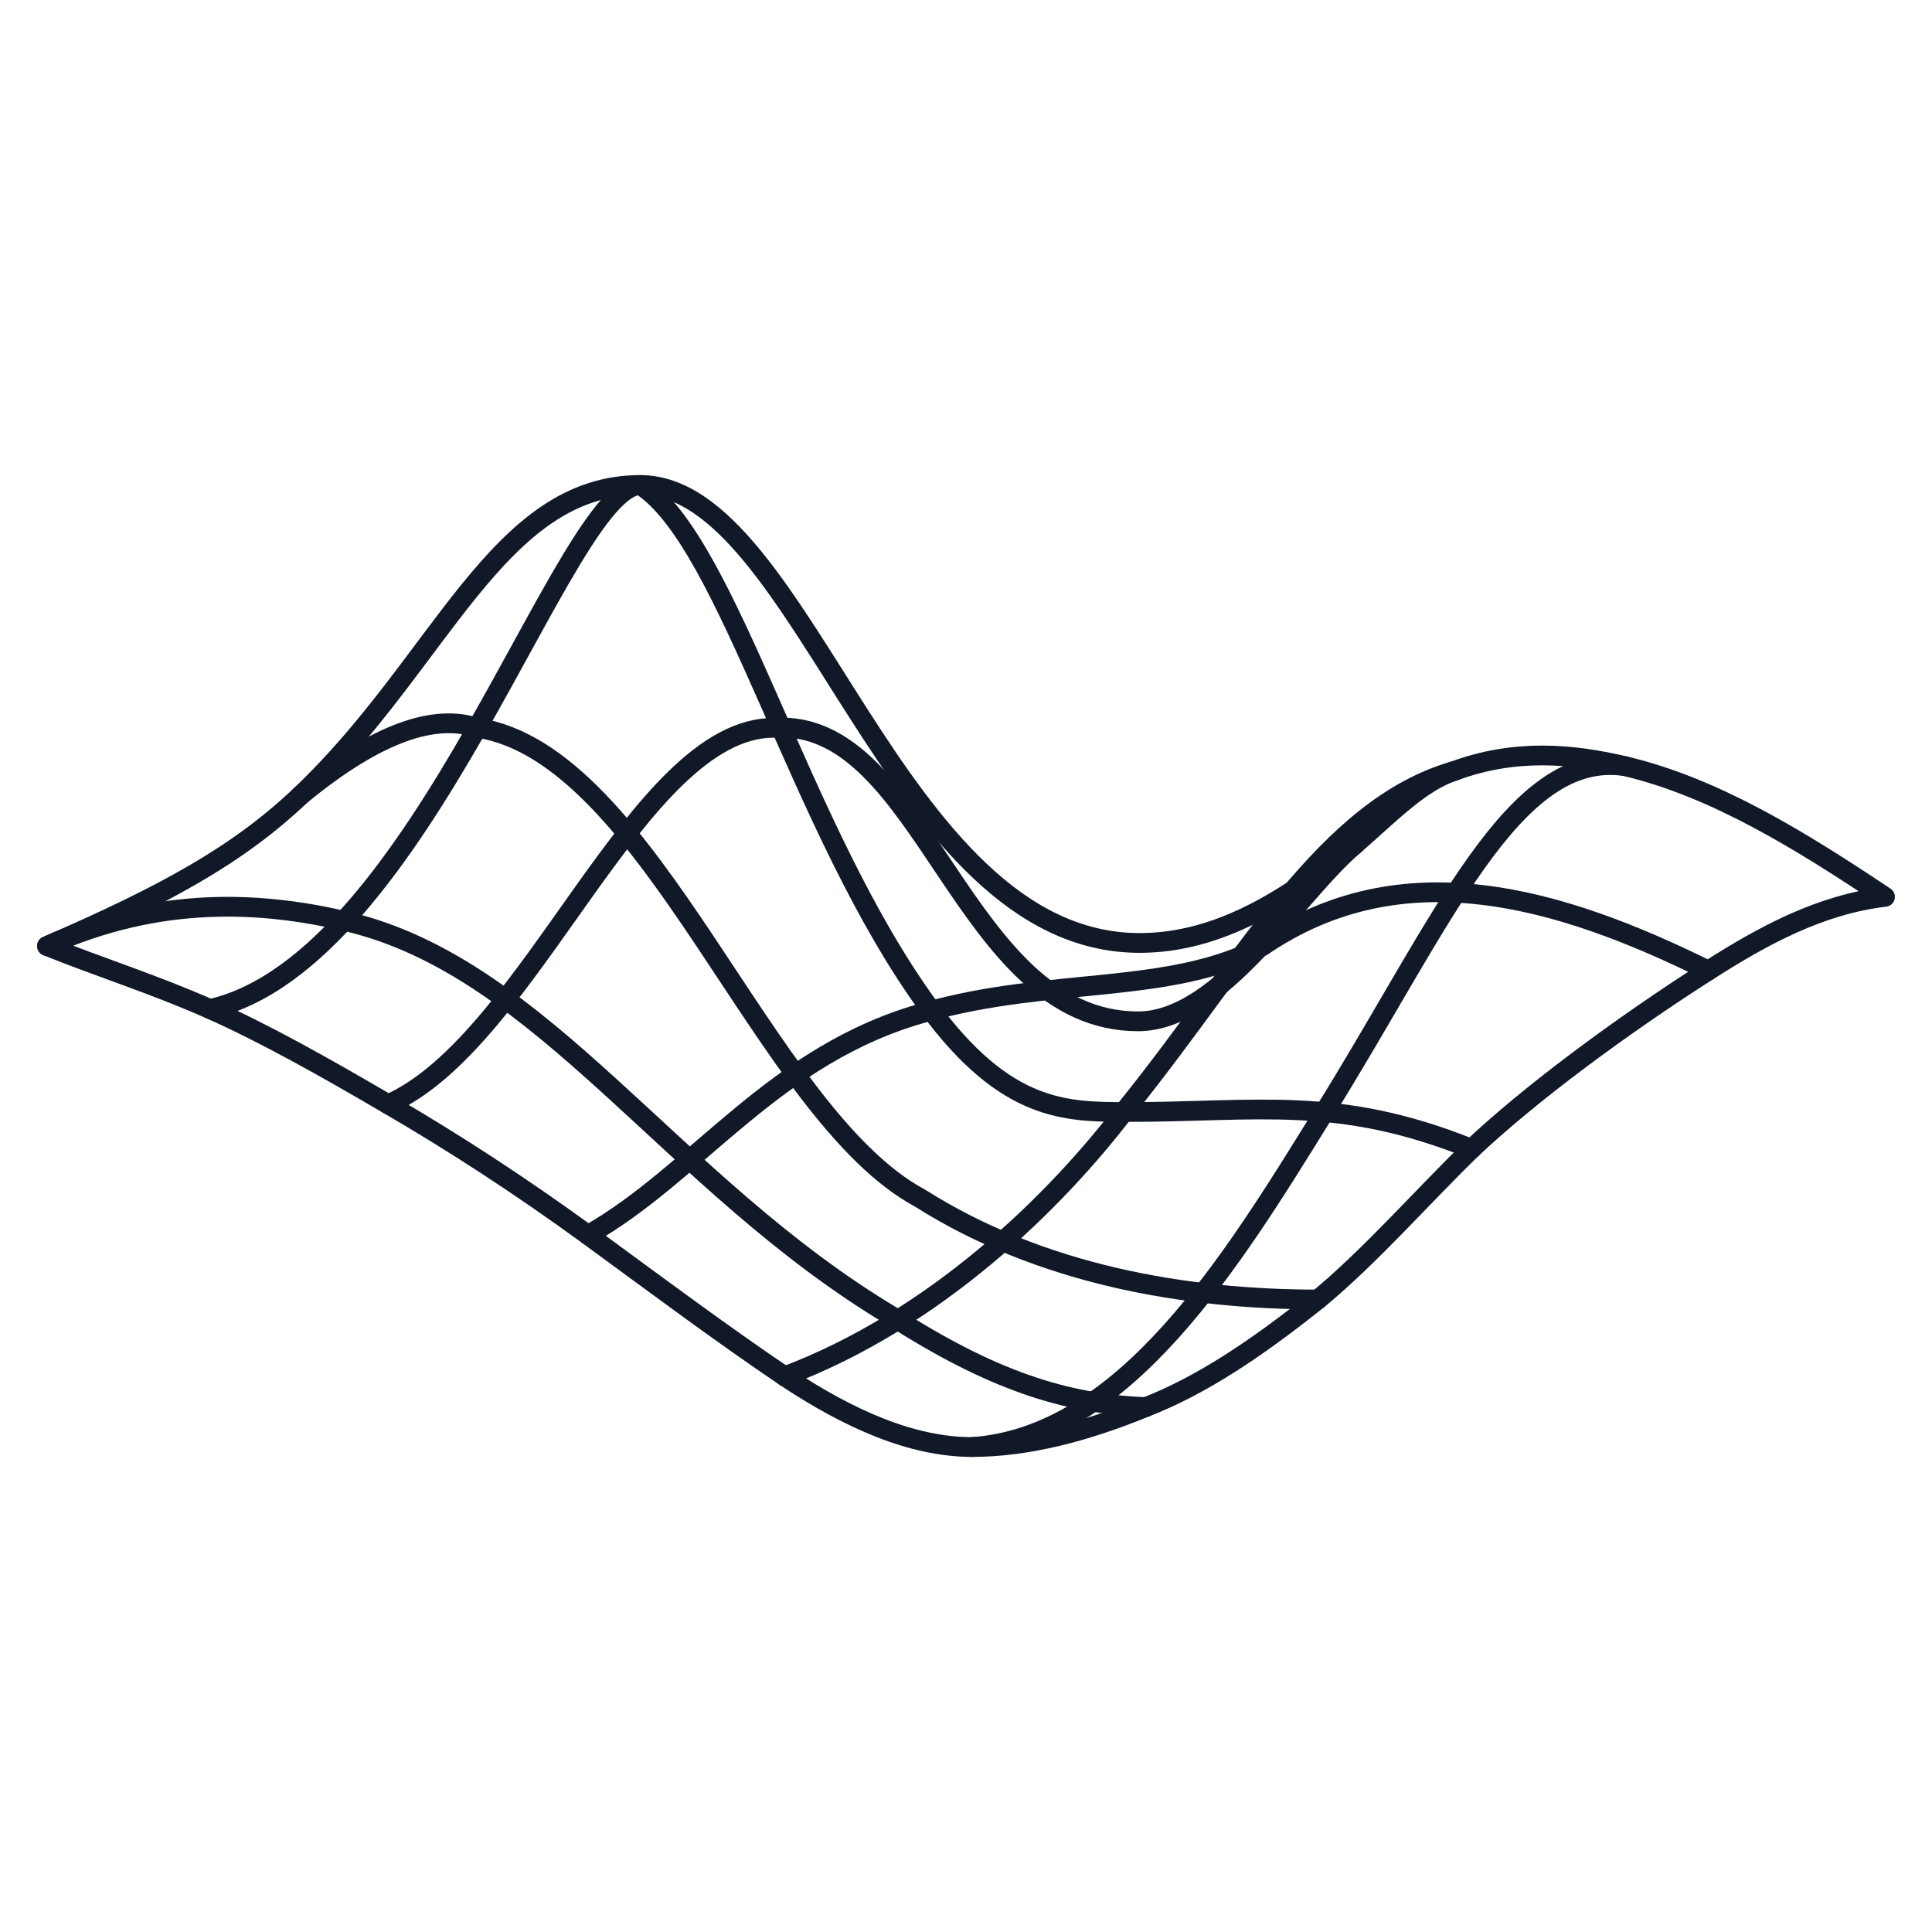
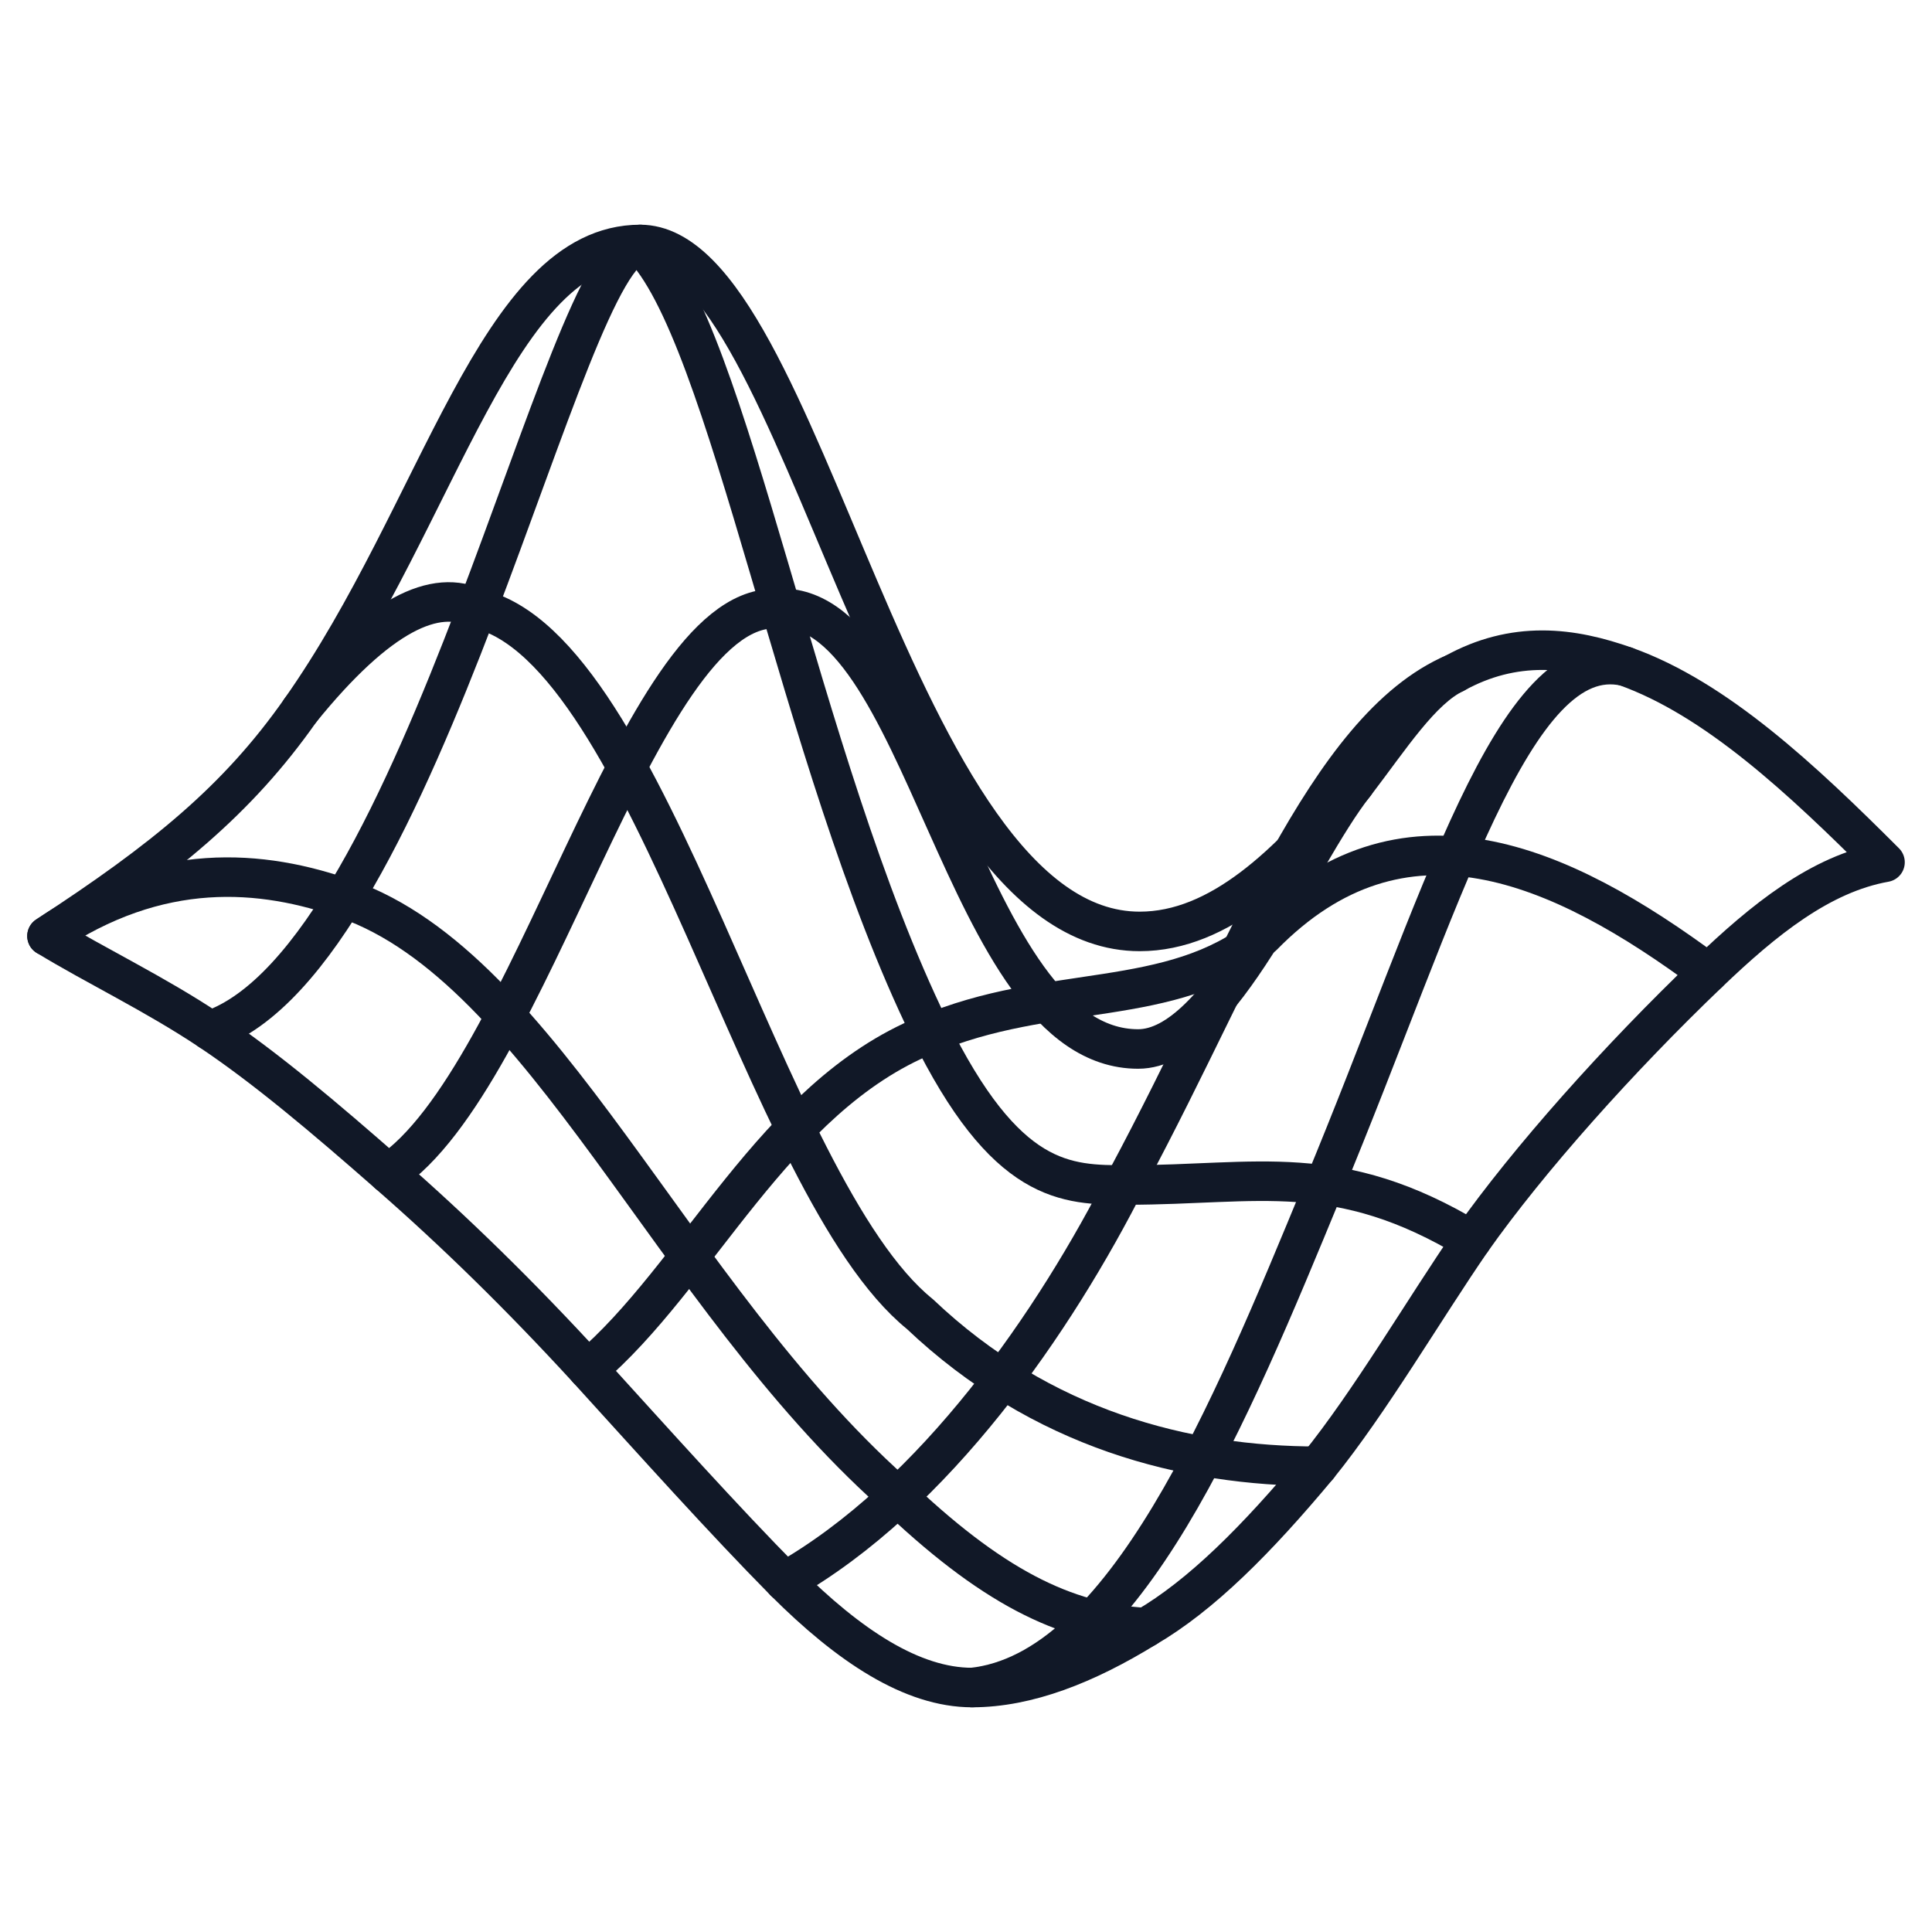
- <svg xmlns="http://www.w3.org/2000/svg" viewBox="36 36 440 440" fill="none" stroke="currentColor" stroke-width="4.5" stroke-linecap="round" stroke-linejoin="round">
+ <svg xmlns="http://www.w3.org/2000/svg" viewBox="36 36 440 440" fill="none" stroke="currentColor" stroke-width="9" stroke-linecap="round" stroke-linejoin="round">
  <style>:root{color:#111827}@media(prefers-color-scheme:dark){:root{color:#F8FAFC}}</style>
-   <path d="M 46.7 251.45 C 73.3 239.9 90.1 230.8 104.45 217.15 C 136.3 187.05 149.25 146.45 181.8 146.45 C 219.25 146.45 239.2 250.75 295.55 250.75 C 313.75 250.75 329.5 240.6 344.55 228.35 C 352.6 221.35 359.6 214 367.3 211.55 C 373.95 209.1 380.6 208.05 387.25 208.05 C 393.9 208.05 400.2 209.1 406.15 210.5 C 426.8 215.4 446.4 227.65 465.3 240.25 C 450.6 242 437.65 249 425.05 257.05 C 404.75 270 384.1 285.4 371.15 297.65 C 360.3 308.15 348.05 322.15 336.15 331.95 C 322.15 343.15 309.55 351.55 296.95 356.45 C 283.3 362.05 270 365.55 257.4 365.55 C 243.75 365.55 229.4 359.25 214.7 349.45 C 200.7 340 185.65 328.8 169.9 317.25 C 154.5 306.05 139.45 296.25 124.4 287.5 C 110.05 279.1 96.4 271.4 83.8 265.8 C 71.2 260.2 57.9 256 46.7 251.45 Z" />
-   <path d="M 83.8 265.8 C 132.1 254.95 164.3 147.15 181.8 146.45 C 202.1 159.4 217.85 224.85 247.6 265.45 C 265.1 289.25 278.75 289.25 292.75 289.25 C 322.5 289.25 340.7 285.4 371.15 297.65" />
-   <path d="M 124.4 287.5 C 156.95 273.15 181.1 201.75 212.25 201.75 C 246.55 199.3 254.95 268.6 295.2 268.6 C 314.1 268.6 331.25 239.55 344.55 228.35" />
-   <path d="M 169.9 317.25 C 194.75 303.25 212.25 275.95 246.9 266.5 C 275.25 258.45 302.55 262.65 323.55 251.45 C 355.4 229.75 391.1 240.25 425.05 257.05" />
-   <path d="M 214.7 349.45 C 249 336.5 276.3 309.9 292.75 288.2 C 320.05 254.25 337.9 219.95 367.3 211.55" />
-   <path d="M 257.4 365.55 C 292.05 363.1 316.2 323.9 337.2 289.95 C 364.5 246.2 380.6 206.65 406.15 210.5" />
-   <path d="M 104.45 217.15 C 122.3 202.45 135.25 198.6 144.7 201.75 C 184.25 207.7 209.8 289.6 245.5 308.85 C 273.15 326.35 306.05 331.95 336.15 331.95" />
-   <path d="M 46.7 251.45 C 72.25 239.9 95.7 241.3 114.95 245.85 C 159.75 256.35 188.8 305.7 239.2 335.8 C 261.6 350.15 278.4 355.75 296.95 356.45" />
+   <path d="M 46.7 249.175 C 73.3 231.85 90.1 218.2 104.45 197.725 C 136.3 152.575 149.25 91.675 181.8 91.675 C 219.25 91.675 239.2 248.125 295.55 248.125 C 313.75 248.125 329.5 232.9 344.55 214.525 C 352.6 204.025 359.6 193 367.3 189.325 C 373.95 185.65 380.6 184.075 387.25 184.075 C 393.9 184.075 400.2 185.65 406.15 187.75 C 426.8 195.1 446.4 213.475 465.3 232.375 C 450.6 235 437.65 245.5 425.05 257.575 C 404.75 277 384.1 300.1 371.15 318.475 C 360.3 334.225 348.05 355.225 336.15 369.925 C 322.15 386.725 309.55 399.325 296.95 406.675 C 283.3 415.075 270 420.325 257.4 420.325 C 243.75 420.325 229.4 410.875 214.7 396.175 C 200.7 382 185.65 365.2 169.9 347.875 C 154.5 331.075 139.45 316.375 124.4 303.25 C 110.05 290.65 96.4 279.1 83.8 270.7 C 71.2 262.3 57.9 256 46.7 249.175 Z" />
+   <path d="M 83.8 270.7 C 132.1 254.425 164.3 92.725 181.8 91.675 C 202.1 111.1 217.85 209.275 247.6 270.175 C 265.1 305.875 278.75 305.875 292.75 305.875 C 322.5 305.875 340.7 300.1 371.15 318.475" />
+   <path d="M 124.4 303.25 C 156.95 281.725 181.1 174.625 212.25 174.625 C 246.55 170.95 254.95 274.9 295.2 274.9 C 314.1 274.9 331.25 231.325 344.55 214.525" />
+   <path d="M 169.9 347.875 C 194.75 326.875 212.25 285.925 246.9 271.75 C 275.25 259.675 302.55 265.975 323.55 249.175 C 355.4 216.625 391.1 232.375 425.05 257.575" />
+   <path d="M 214.7 396.175 C 249 376.75 276.3 336.85 292.75 304.3 C 320.05 253.375 337.9 201.925 367.3 189.325" />
+   <path d="M 257.4 420.325 C 292.05 416.65 316.2 357.85 337.2 306.925 C 364.5 241.3 380.6 181.975 406.15 187.75" />
+   <path d="M 104.45 197.725 C 122.3 175.675 135.25 169.9 144.7 174.625 C 184.25 183.55 209.8 306.4 245.5 335.275 C 273.15 361.525 306.05 369.925 336.15 369.925" />
+   <path d="M 46.7 249.175 C 72.25 231.85 95.7 233.95 114.95 240.775 C 159.75 256.525 188.8 330.55 239.2 375.7 C 261.6 397.225 278.4 405.625 296.95 406.675" />
</svg>
